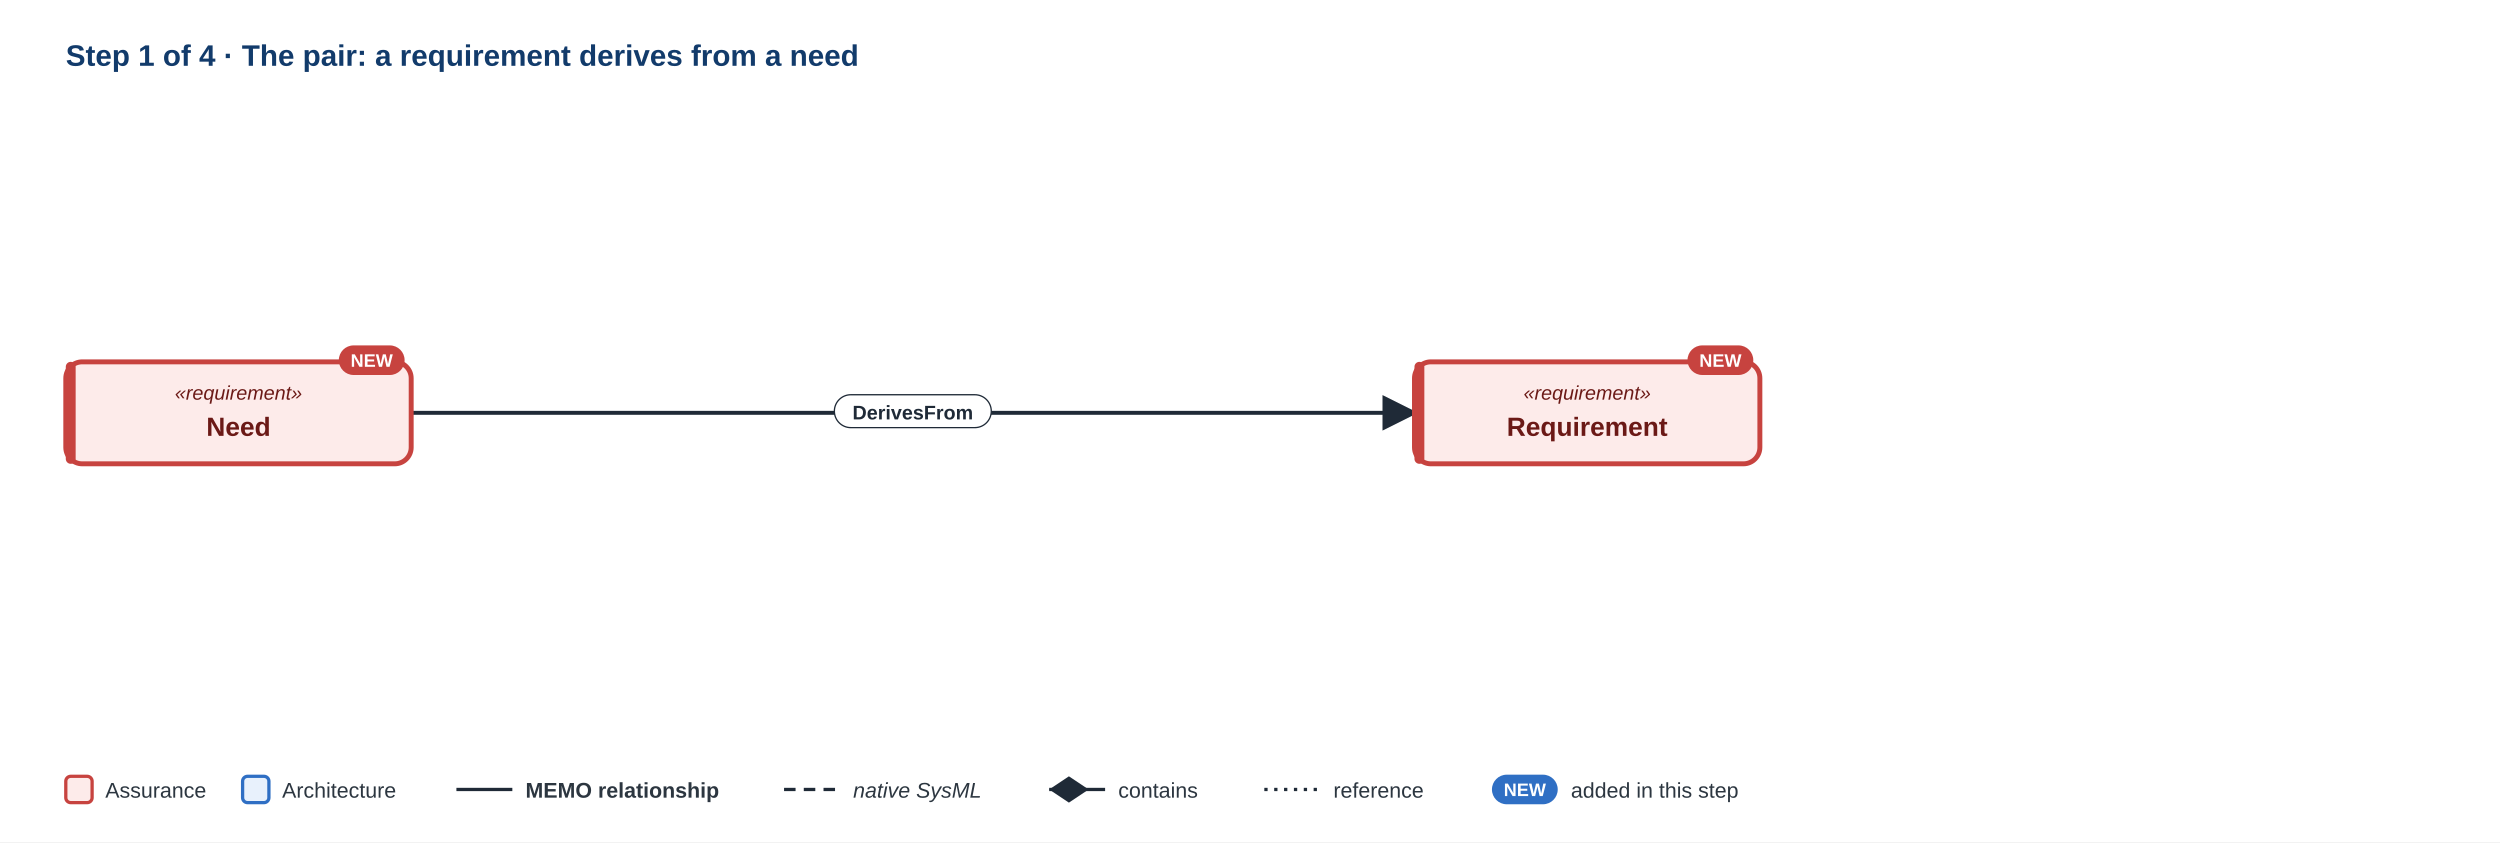
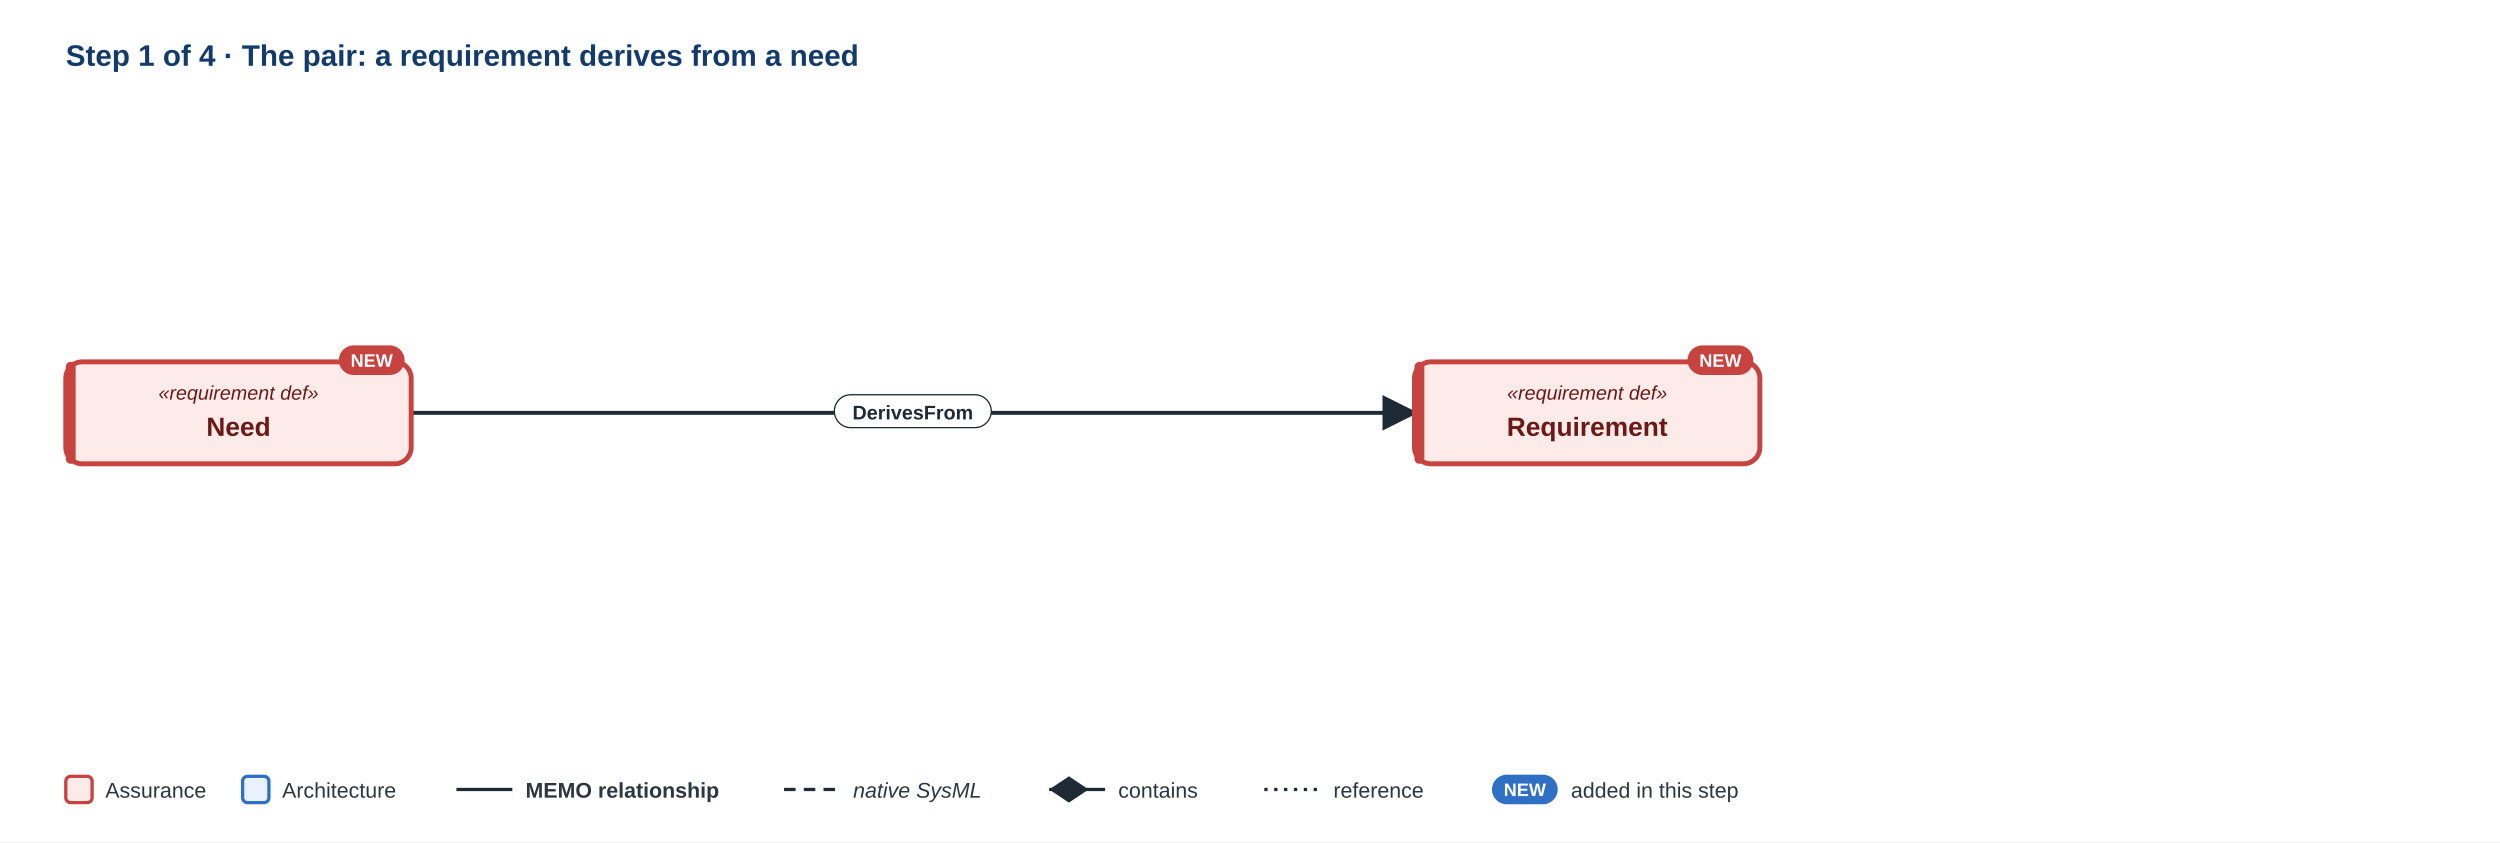
<svg xmlns="http://www.w3.org/2000/svg" viewBox="0 0 1520 512" width="1520" height="512" font-family="Nunito, 'Segoe UI', Arial, sans-serif" role="img" aria-label="Requirements, step 1: The pair: a requirement derives from a need">
  <defs>
    <marker id="arrow" viewBox="0 0 10 10" refX="9" refY="5" markerWidth="9" markerHeight="9" orient="auto-start-reverse">
      <path d="M0,0 L10,5 L0,10 z" fill="#1f2a37" />
    </marker>
    <marker id="diamond" viewBox="0 0 14 10" refX="13" refY="5" markerWidth="14" markerHeight="10" orient="auto-start-reverse">
      <path d="M1,5 L7,1 L13,5 L7,9 z" fill="#1f2a37" />
    </marker>
  </defs>
  <rect width="100%" height="100%" fill="#ffffff" />
  <text x="40" y="40" font-size="18" font-weight="800" fill="#123b6b">Step 1 of 4 · The pair: a requirement derives from a need</text>
  <g opacity="1">
    <line x1="250" y1="251" x2="860" y2="251" stroke="#1f2a37" stroke-width="2.4" marker-end="url(#arrow)" />
    <rect x="507.3" y="240" width="95.4" height="20" rx="10" fill="#ffffff" stroke="#1f2a37" stroke-width="0.8" />
    <text x="555" y="255" text-anchor="middle" font-size="12" font-weight="700" fill="#1f2a37">DerivesFrom</text>
  </g>
  <g opacity="1">
    <rect x="40" y="220" width="210" height="62" rx="10" fill="#fdebea" stroke="#c7433f" stroke-width="3" />
    <rect x="40" y="220" width="6" height="62" rx="3" fill="#c7433f" />
-     <text x="145" y="243" text-anchor="middle" font-size="12" fill="#6b1916" font-style="italic">«requirement»</text>
+     <text x="145" y="243" text-anchor="middle" font-size="12" fill="#6b1916" font-style="italic">«requirement def»</text>
    <text x="145" y="265" text-anchor="middle" font-size="16" font-weight="700" fill="#6b1916">Need</text>
    <rect x="206" y="210" width="40" height="18" rx="9" fill="#c7433f" />
    <text x="226" y="223" text-anchor="middle" font-size="11" font-weight="700" fill="#ffffff">NEW</text>
  </g>
  <g opacity="1">
    <rect x="860" y="220" width="210" height="62" rx="10" fill="#fdebea" stroke="#c7433f" stroke-width="3" />
    <rect x="860" y="220" width="6" height="62" rx="3" fill="#c7433f" />
-     <text x="965" y="243" text-anchor="middle" font-size="12" fill="#6b1916" font-style="italic">«requirement»</text>
+     <text x="965" y="243" text-anchor="middle" font-size="12" fill="#6b1916" font-style="italic">«requirement def»</text>
    <text x="965" y="265" text-anchor="middle" font-size="16" font-weight="700" fill="#6b1916">Requirement</text>
    <rect x="1026" y="210" width="40" height="18" rx="9" fill="#c7433f" />
    <text x="1046" y="223" text-anchor="middle" font-size="11" font-weight="700" fill="#ffffff">NEW</text>
  </g>
  <rect x="40" y="472" width="16" height="16" rx="3" fill="#fdebea" stroke="#c7433f" stroke-width="2" />
  <text x="64" y="485" font-size="13" fill="#2c3640">Assurance</text>
  <rect x="147.5" y="472" width="16" height="16" rx="3" fill="#e8f1fc" stroke="#2f6fc4" stroke-width="2" />
  <text x="171.5" y="485" font-size="13" fill="#2c3640">Architecture</text>
  <line x1="277.5" y1="480" x2="311.5" y2="480" stroke="#1f2a37" stroke-width="2" />
  <text x="319.5" y="485" font-size="13" fill="#2c3640">
    <tspan font-weight="700">MEMO relationship</tspan>
  </text>
  <line x1="476.7" y1="480" x2="510.7" y2="480" stroke="#1f2a37" stroke-width="2" stroke-dasharray="7 5" />
  <text x="518.7" y="485" font-size="13" fill="#2c3640">
    <tspan font-style="italic">native SysML</tspan>
  </text>
  <line x1="637.9" y1="480" x2="671.9" y2="480" stroke="#1f2a37" stroke-width="2" marker-start="url(#diamond)" />
  <text x="679.9" y="485" font-size="13" fill="#2c3640">contains</text>
  <line x1="768.7" y1="480" x2="802.7" y2="480" stroke="#1f2a37" stroke-width="2" stroke-dasharray="2 4" />
  <text x="810.7" y="485" font-size="13" fill="#2c3640">reference</text>
  <rect x="907.1" y="471" width="40" height="18" rx="9" fill="#2f6fc4" />
  <text x="927.1" y="484" text-anchor="middle" font-size="11" font-weight="700" fill="#ffffff">NEW</text>
  <text x="955.1" y="485" font-size="13" fill="#2c3640">added in this step</text>
</svg>
